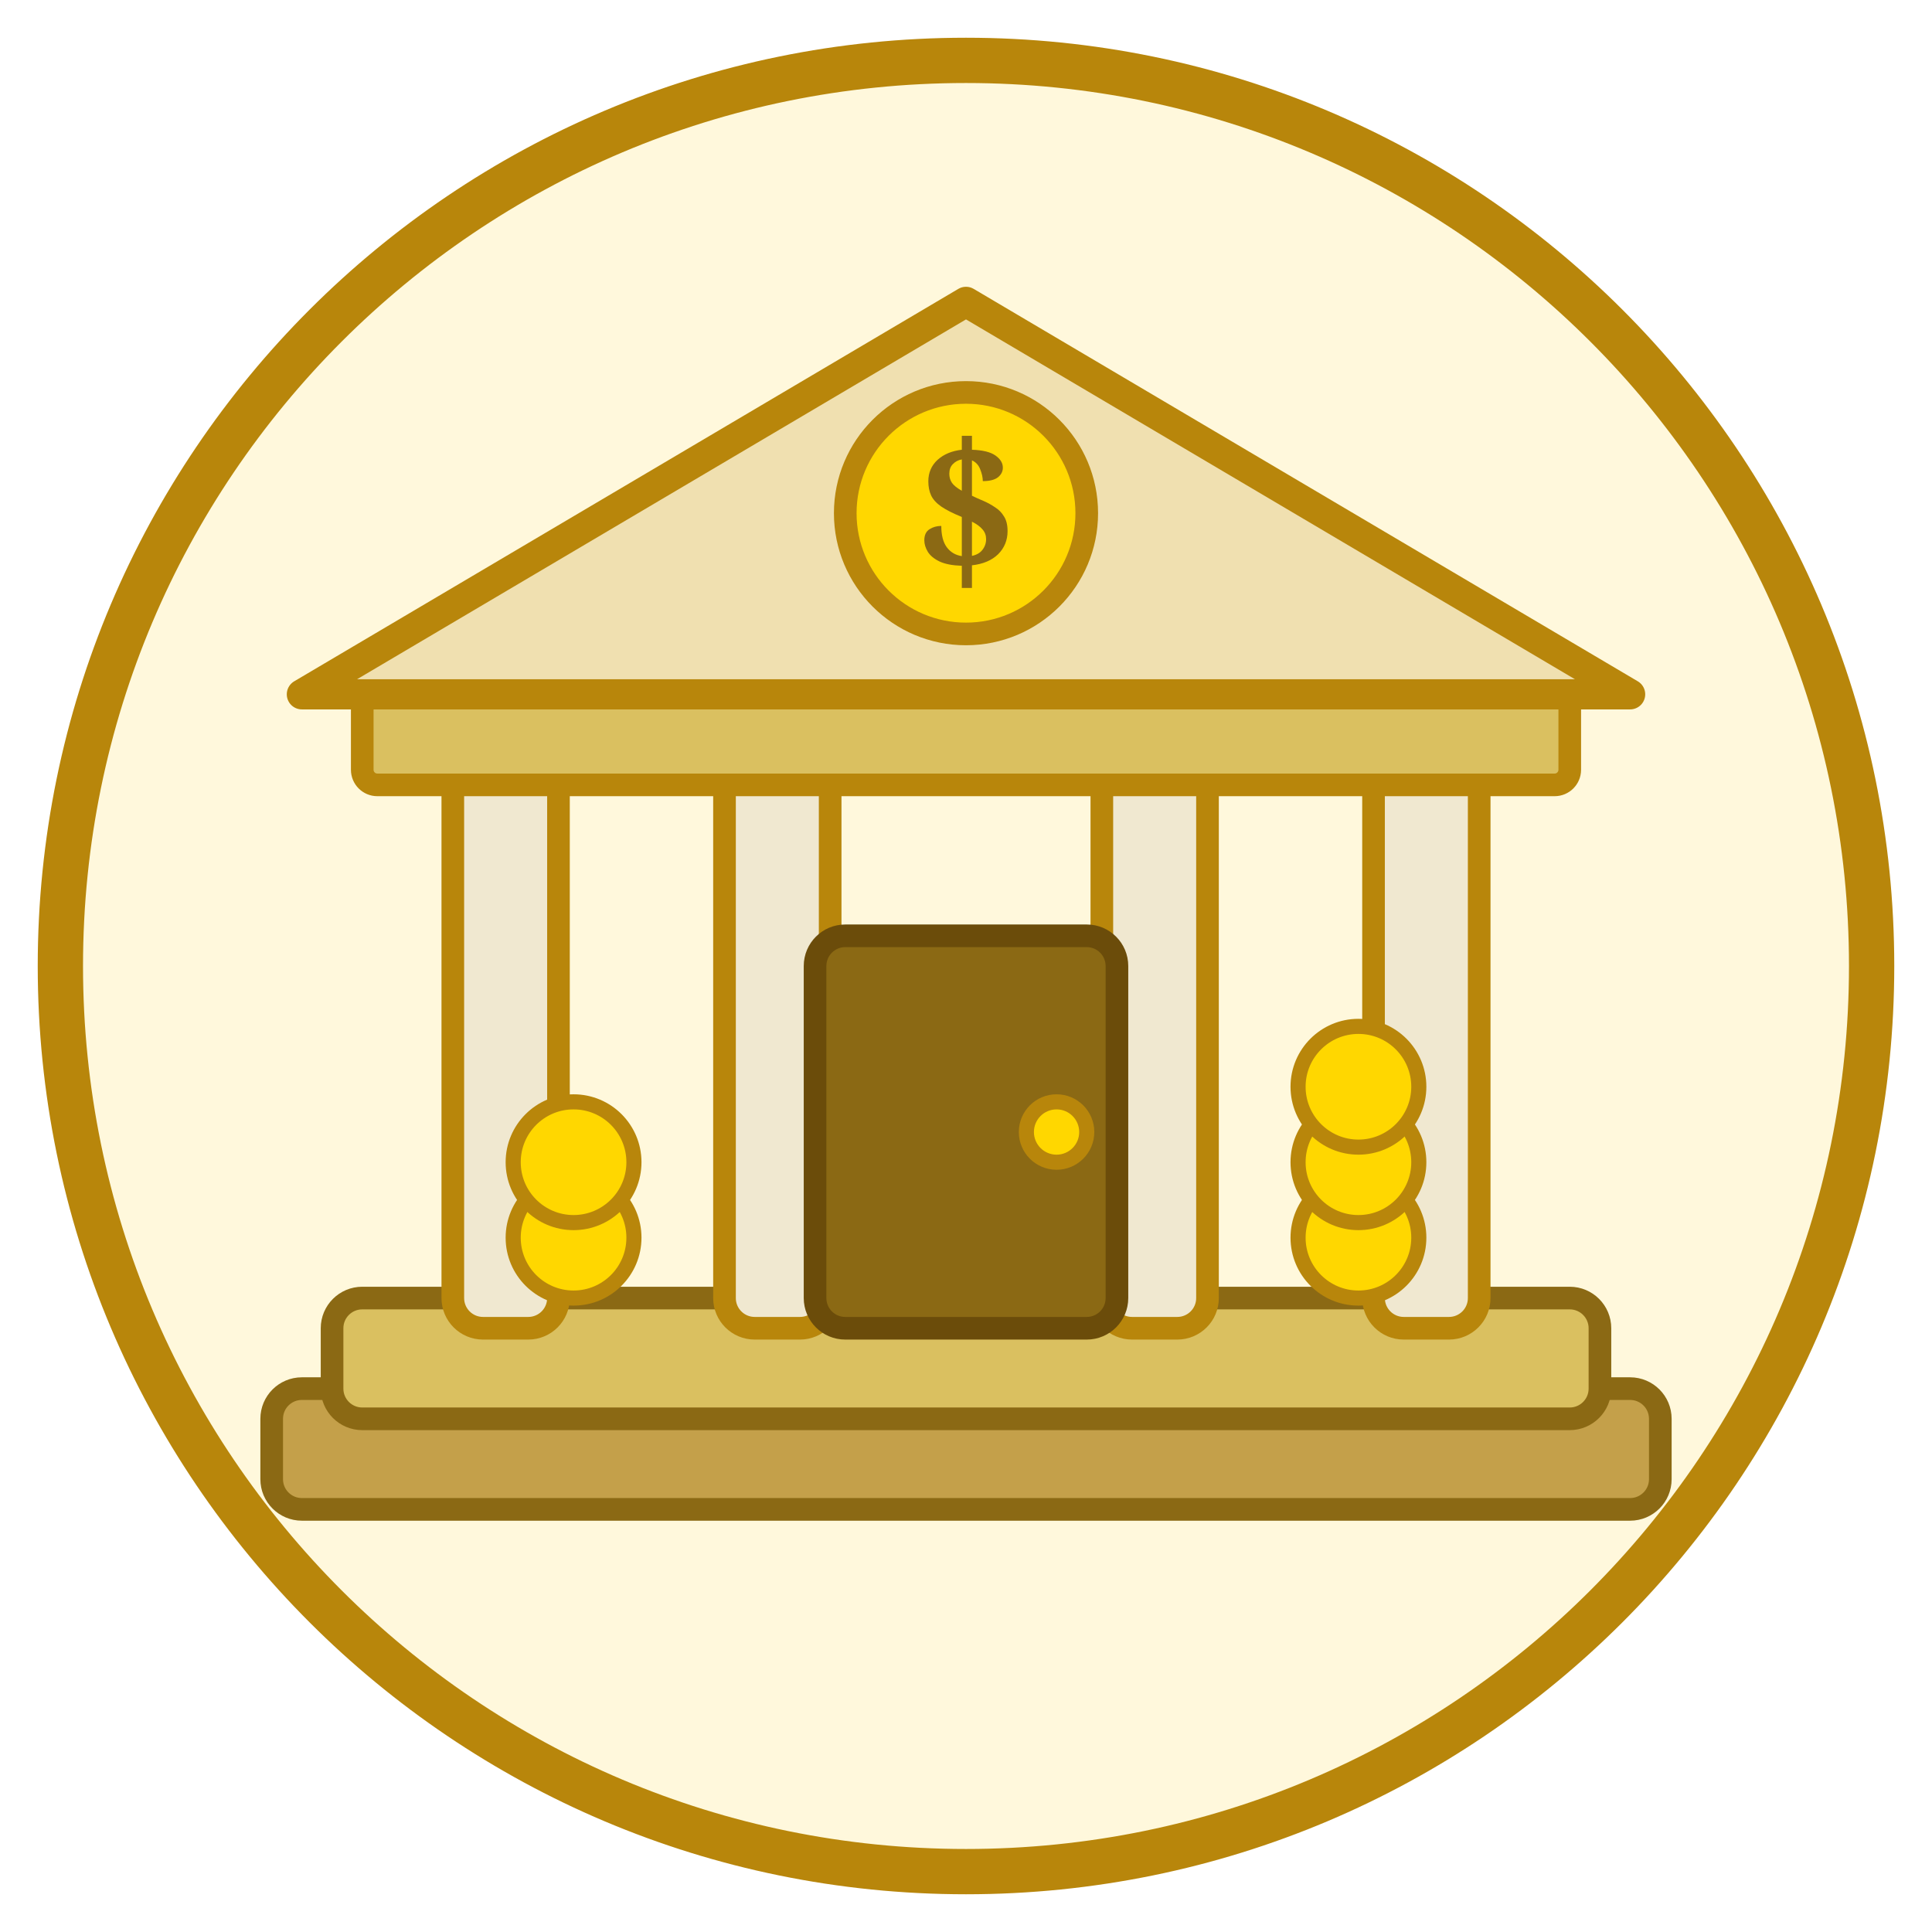
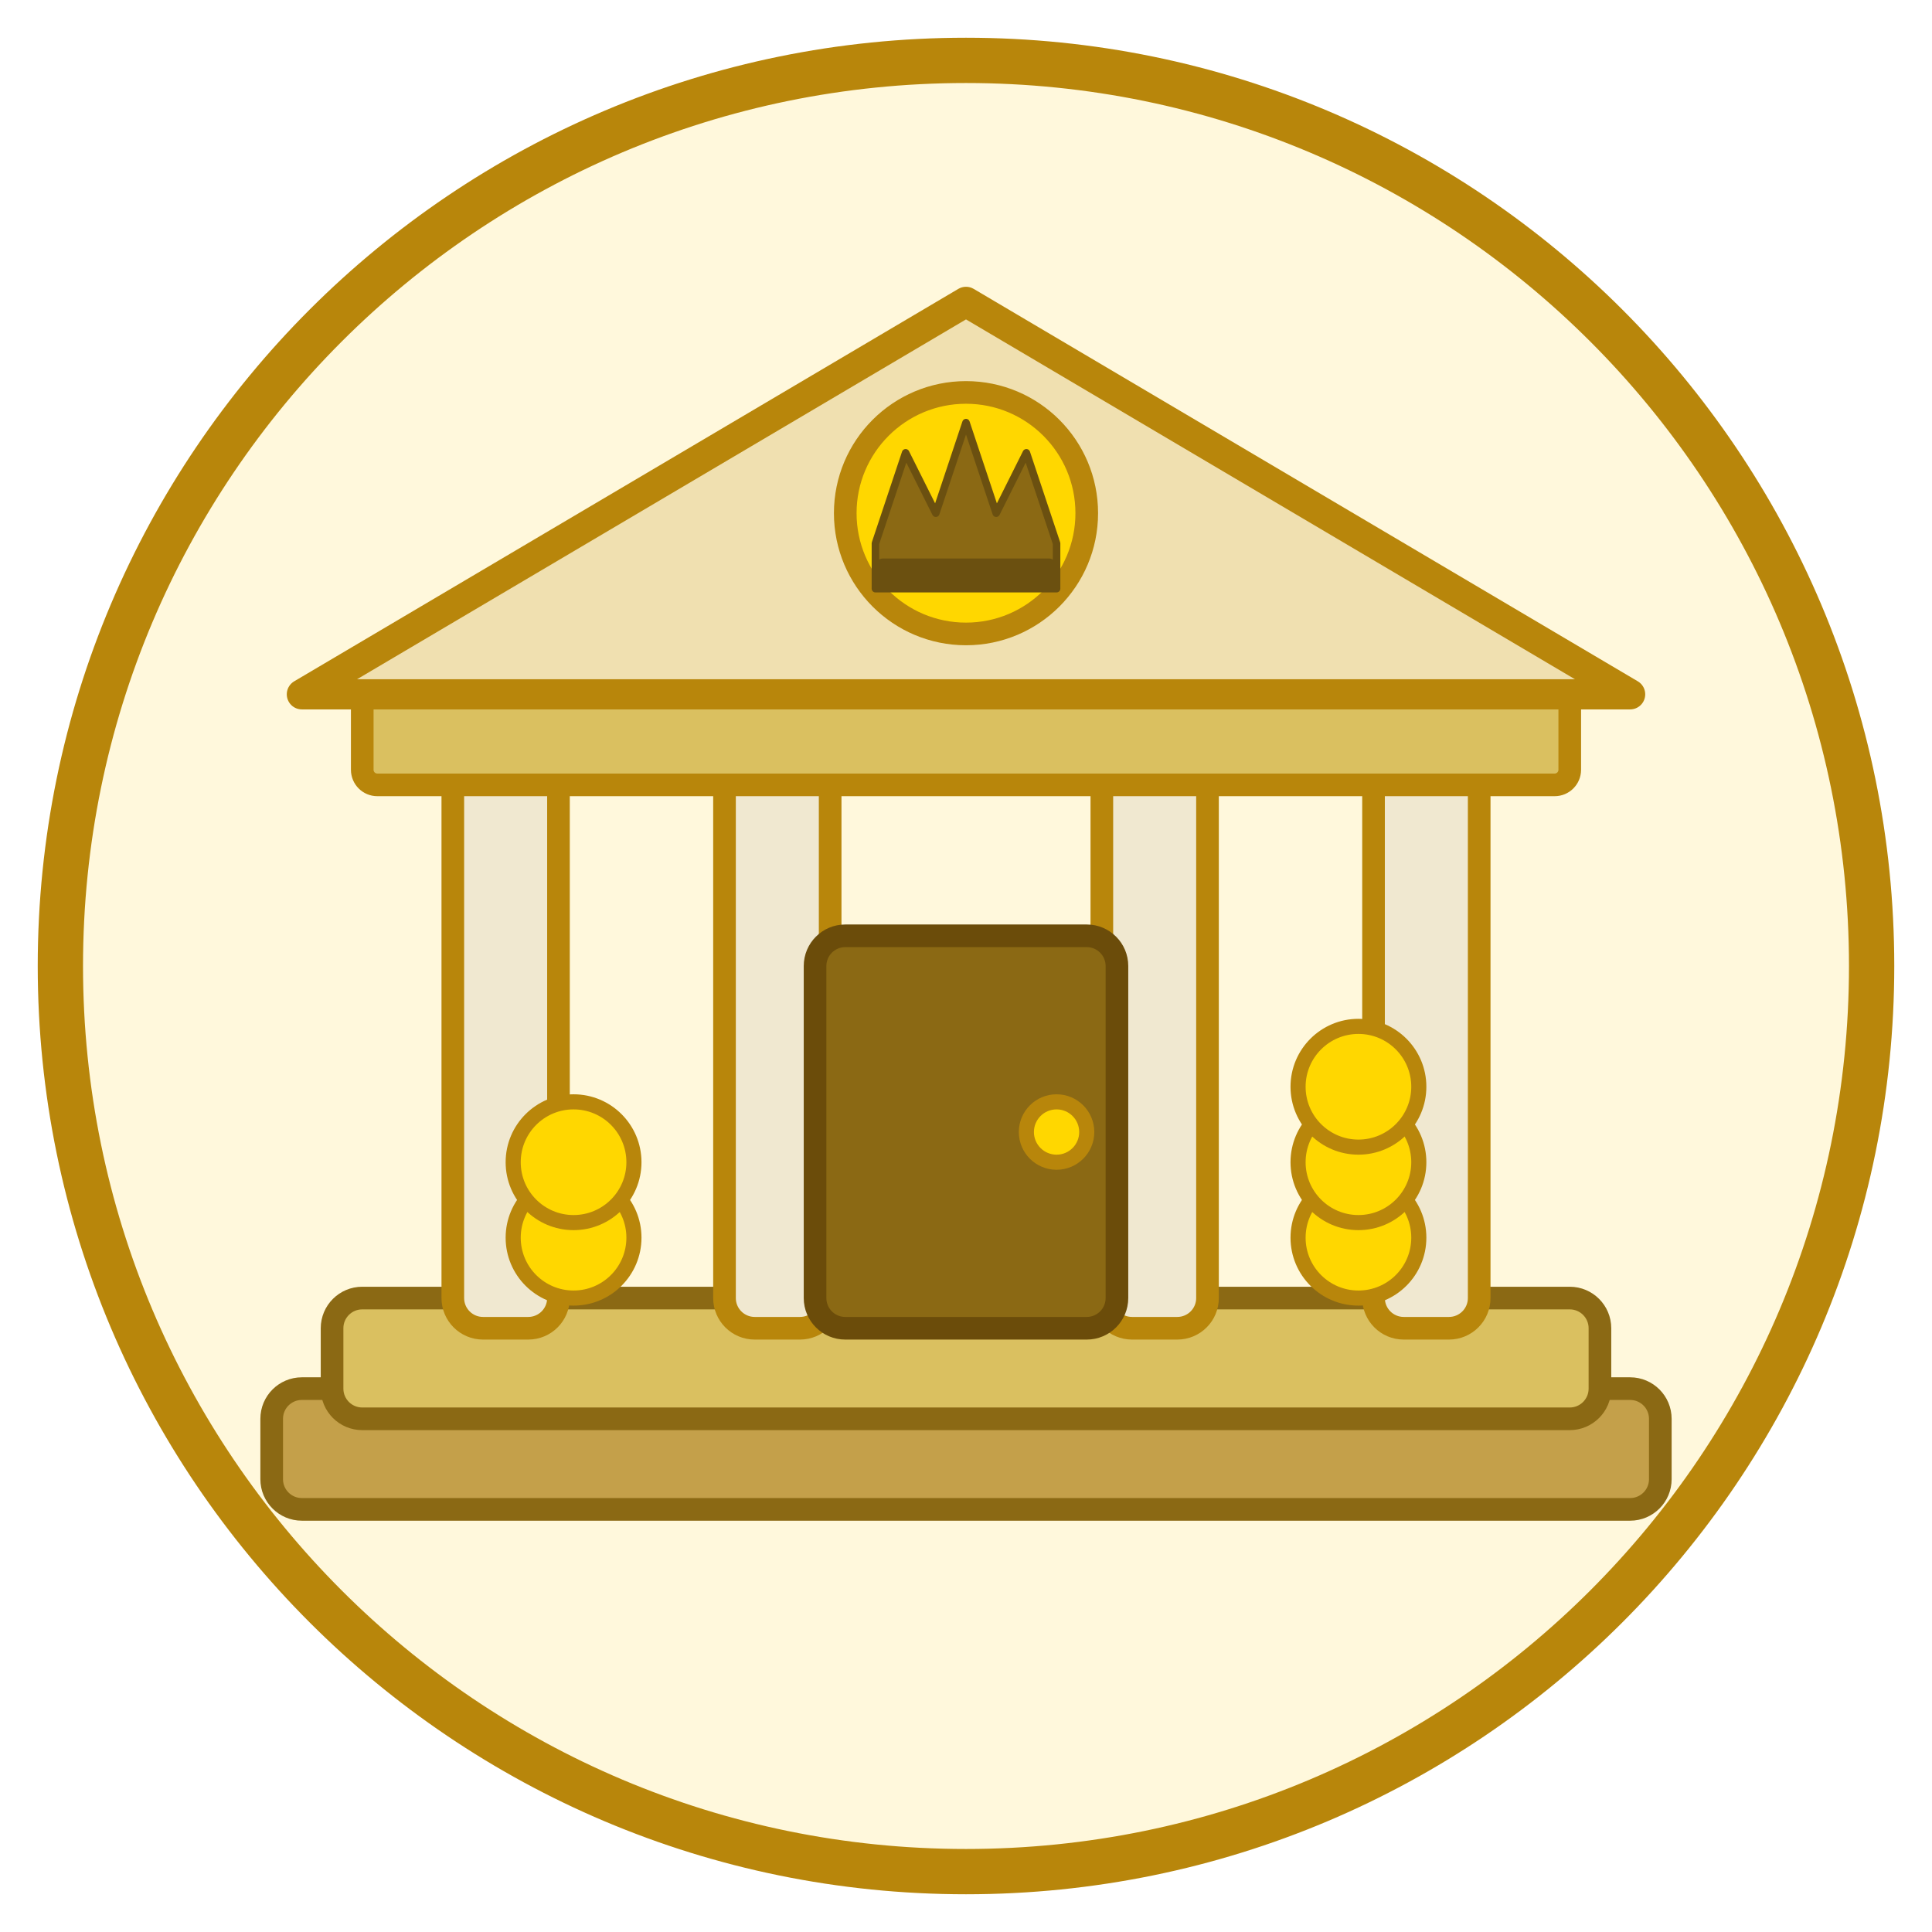
<svg xmlns="http://www.w3.org/2000/svg" viewBox="0 0 128 128" width="128" height="128">
  <circle cx="64" cy="64" r="60" fill="#FFF8DC" stroke="#B8860B" stroke-width="3" />
  <rect x="18" y="92" width="92" height="8" rx="2" fill="#C4A04A" stroke="#8B6914" stroke-width="1.5" />
  <rect x="22" y="86" width="84" height="8" rx="2" fill="#DAC060" stroke="#8B6914" stroke-width="1.5" />
  <rect x="30" y="50" width="7" height="38" rx="2" fill="#F0E8D0" stroke="#B8860B" stroke-width="1.5" />
  <rect x="48" y="50" width="7" height="38" rx="2" fill="#F0E8D0" stroke="#B8860B" stroke-width="1.5" />
  <rect x="73" y="50" width="7" height="38" rx="2" fill="#F0E8D0" stroke="#B8860B" stroke-width="1.5" />
  <rect x="91" y="50" width="7" height="38" rx="2" fill="#F0E8D0" stroke="#B8860B" stroke-width="1.5" />
  <rect x="24" y="46" width="80" height="6" rx="1" fill="#DAC060" stroke="#B8860B" stroke-width="1.5" />
  <polygon points="20,46 64,20 108,46" fill="#F0E0B0" stroke="#B8860B" stroke-width="2" stroke-linejoin="round" />
  <circle cx="64" cy="34" r="8" fill="#FFD700" stroke="#B8860B" stroke-width="1.5" />
-   <text x="64" y="38" text-anchor="middle" font-size="12" font-weight="bold" fill="#8B6914" font-family="serif">$</text>
+   <path d="M58,39 L58,36 L60,30 L62,34 L64,28 L66,34 L68,30 L70,36 L70,39 Z" fill="#8B6914" stroke="#6B5010" stroke-width="0.5" stroke-linejoin="round" />
+   <rect x="58" y="37" width="12" height="2" rx="0.5" fill="#6B5010" />
  <rect x="54" y="62" width="20" height="26" rx="2" fill="#8B6914" stroke="#6B4C0A" stroke-width="1.5" />
  <circle cx="70" cy="75" r="2" fill="#FFD700" stroke="#B8860B" stroke-width="1" />
  <circle cx="38" cy="82" r="4" fill="#FFD700" stroke="#B8860B" stroke-width="1" />
  <circle cx="38" cy="77" r="4" fill="#FFD700" stroke="#B8860B" stroke-width="1" />
  <circle cx="90" cy="82" r="4" fill="#FFD700" stroke="#B8860B" stroke-width="1" />
  <circle cx="90" cy="77" r="4" fill="#FFD700" stroke="#B8860B" stroke-width="1" />
  <circle cx="90" cy="72" r="4" fill="#FFD700" stroke="#B8860B" stroke-width="1" />
</svg>
